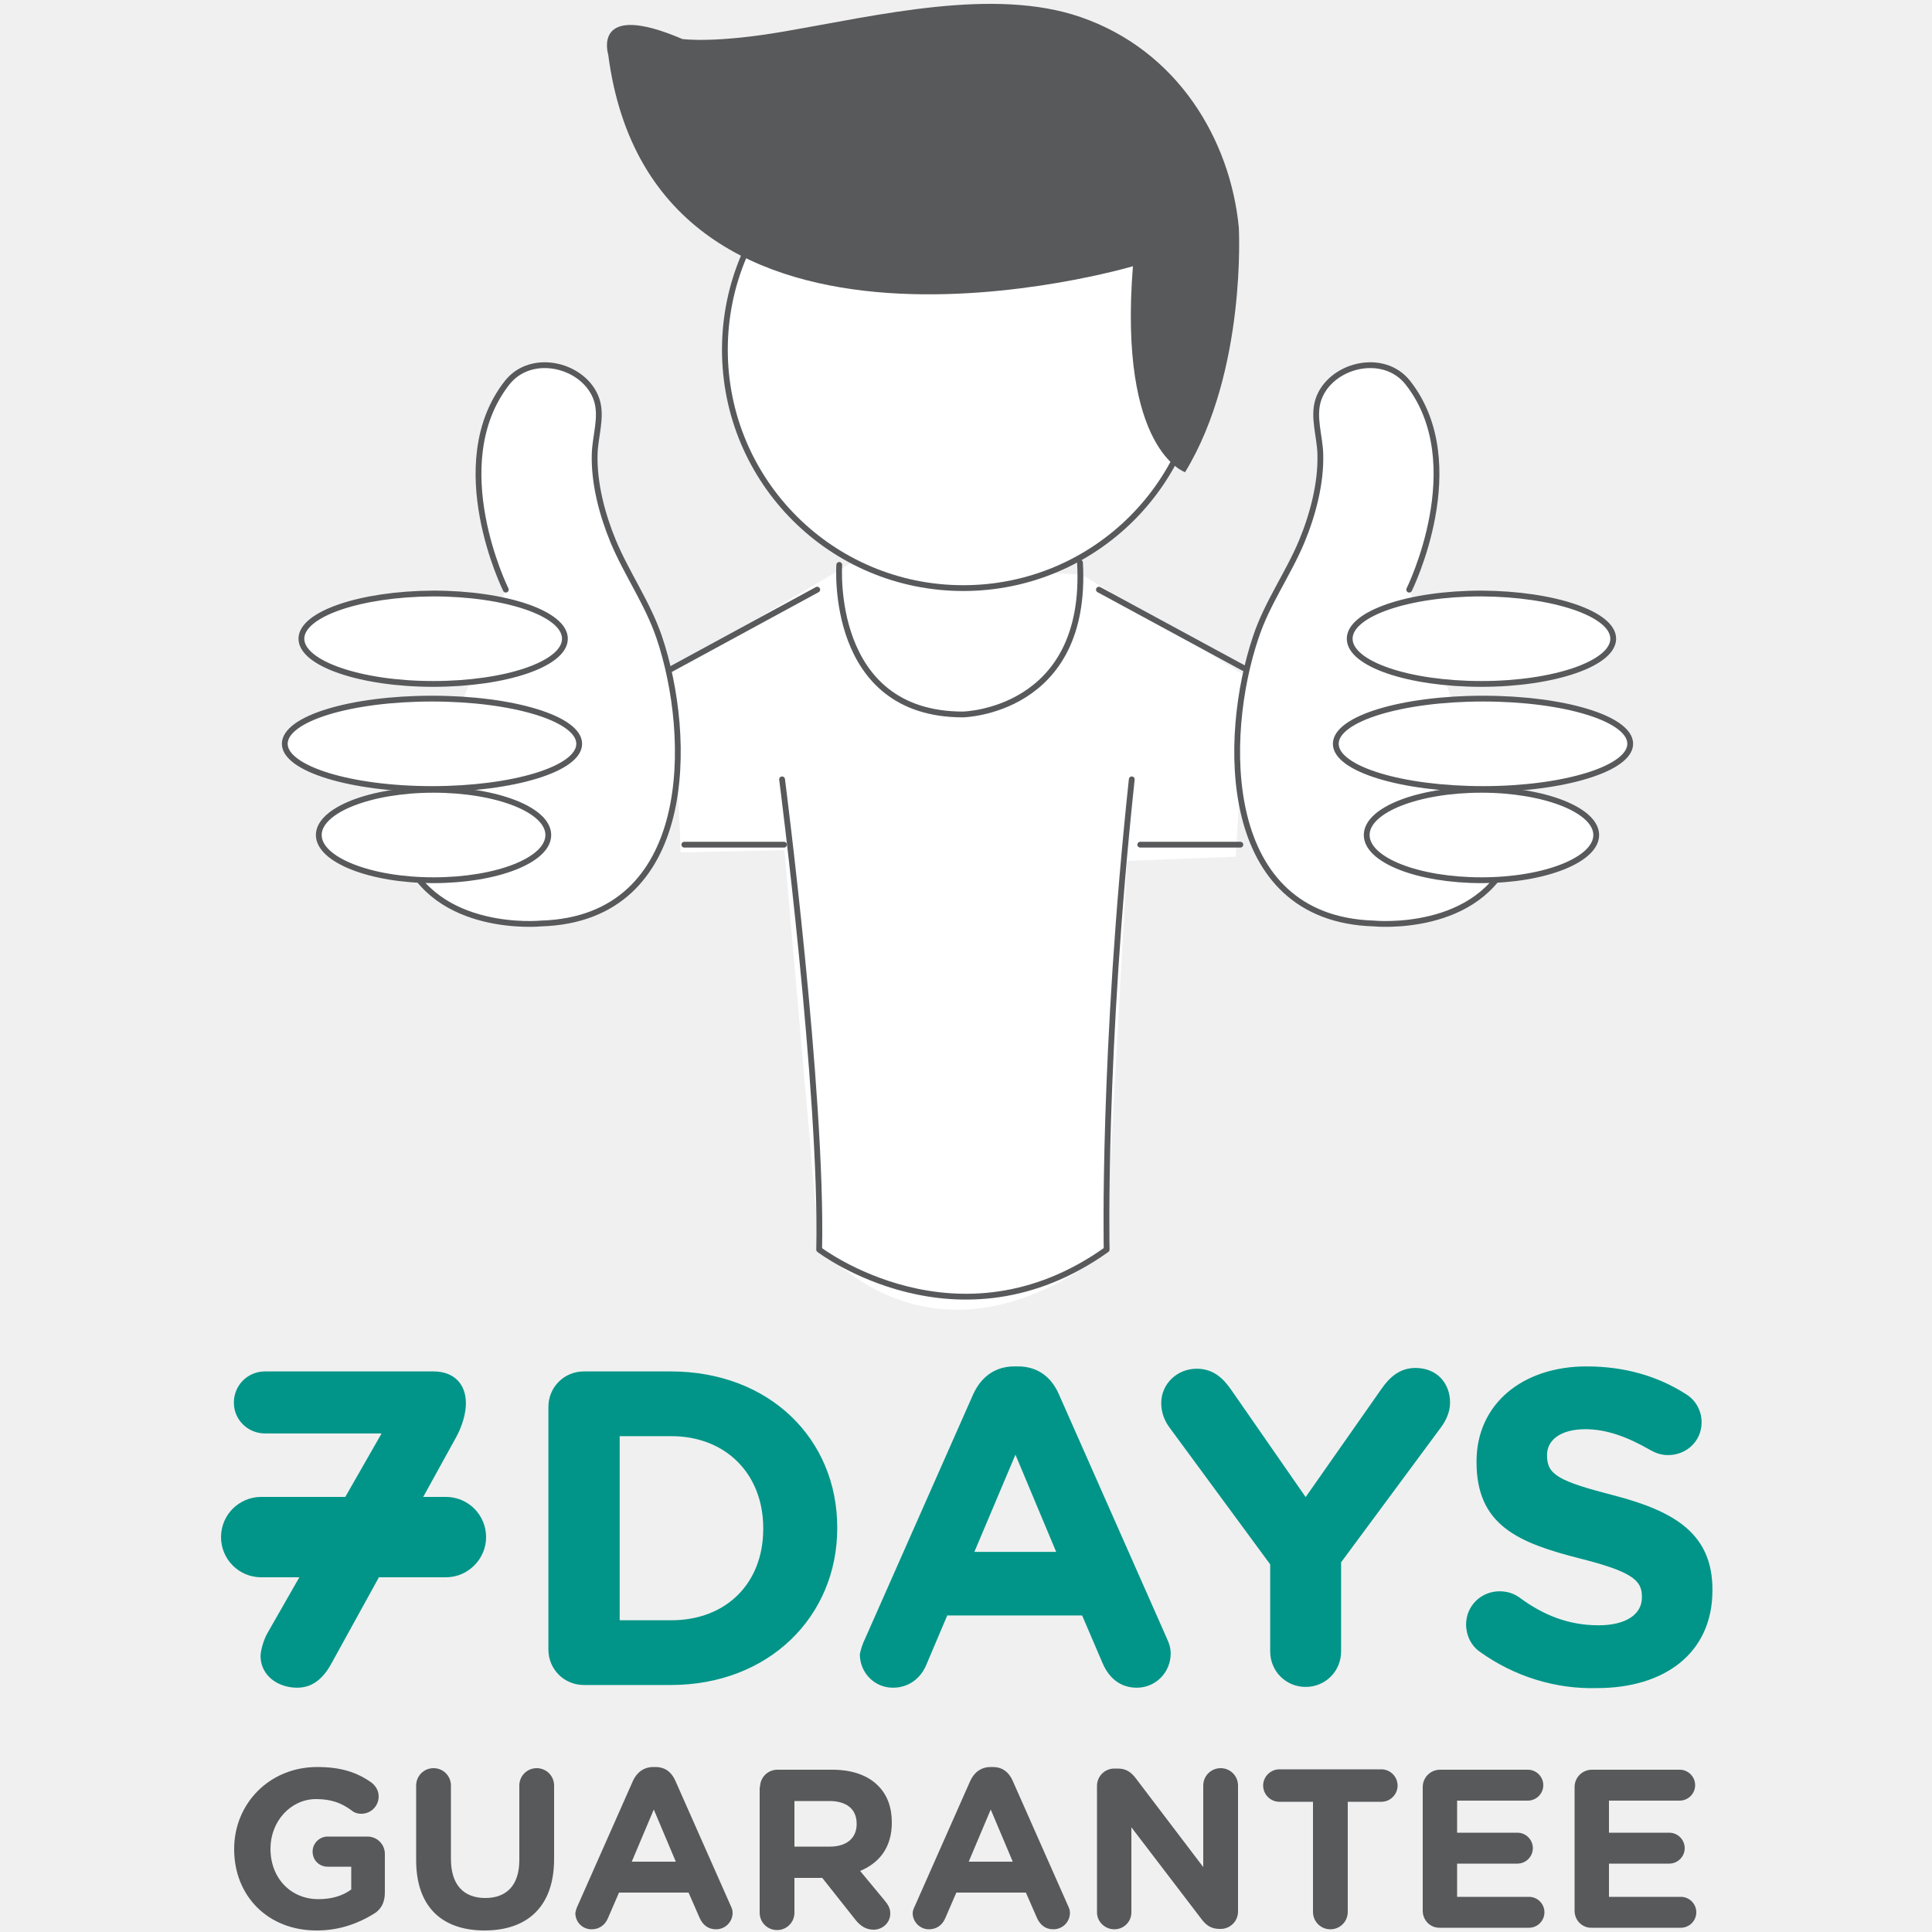
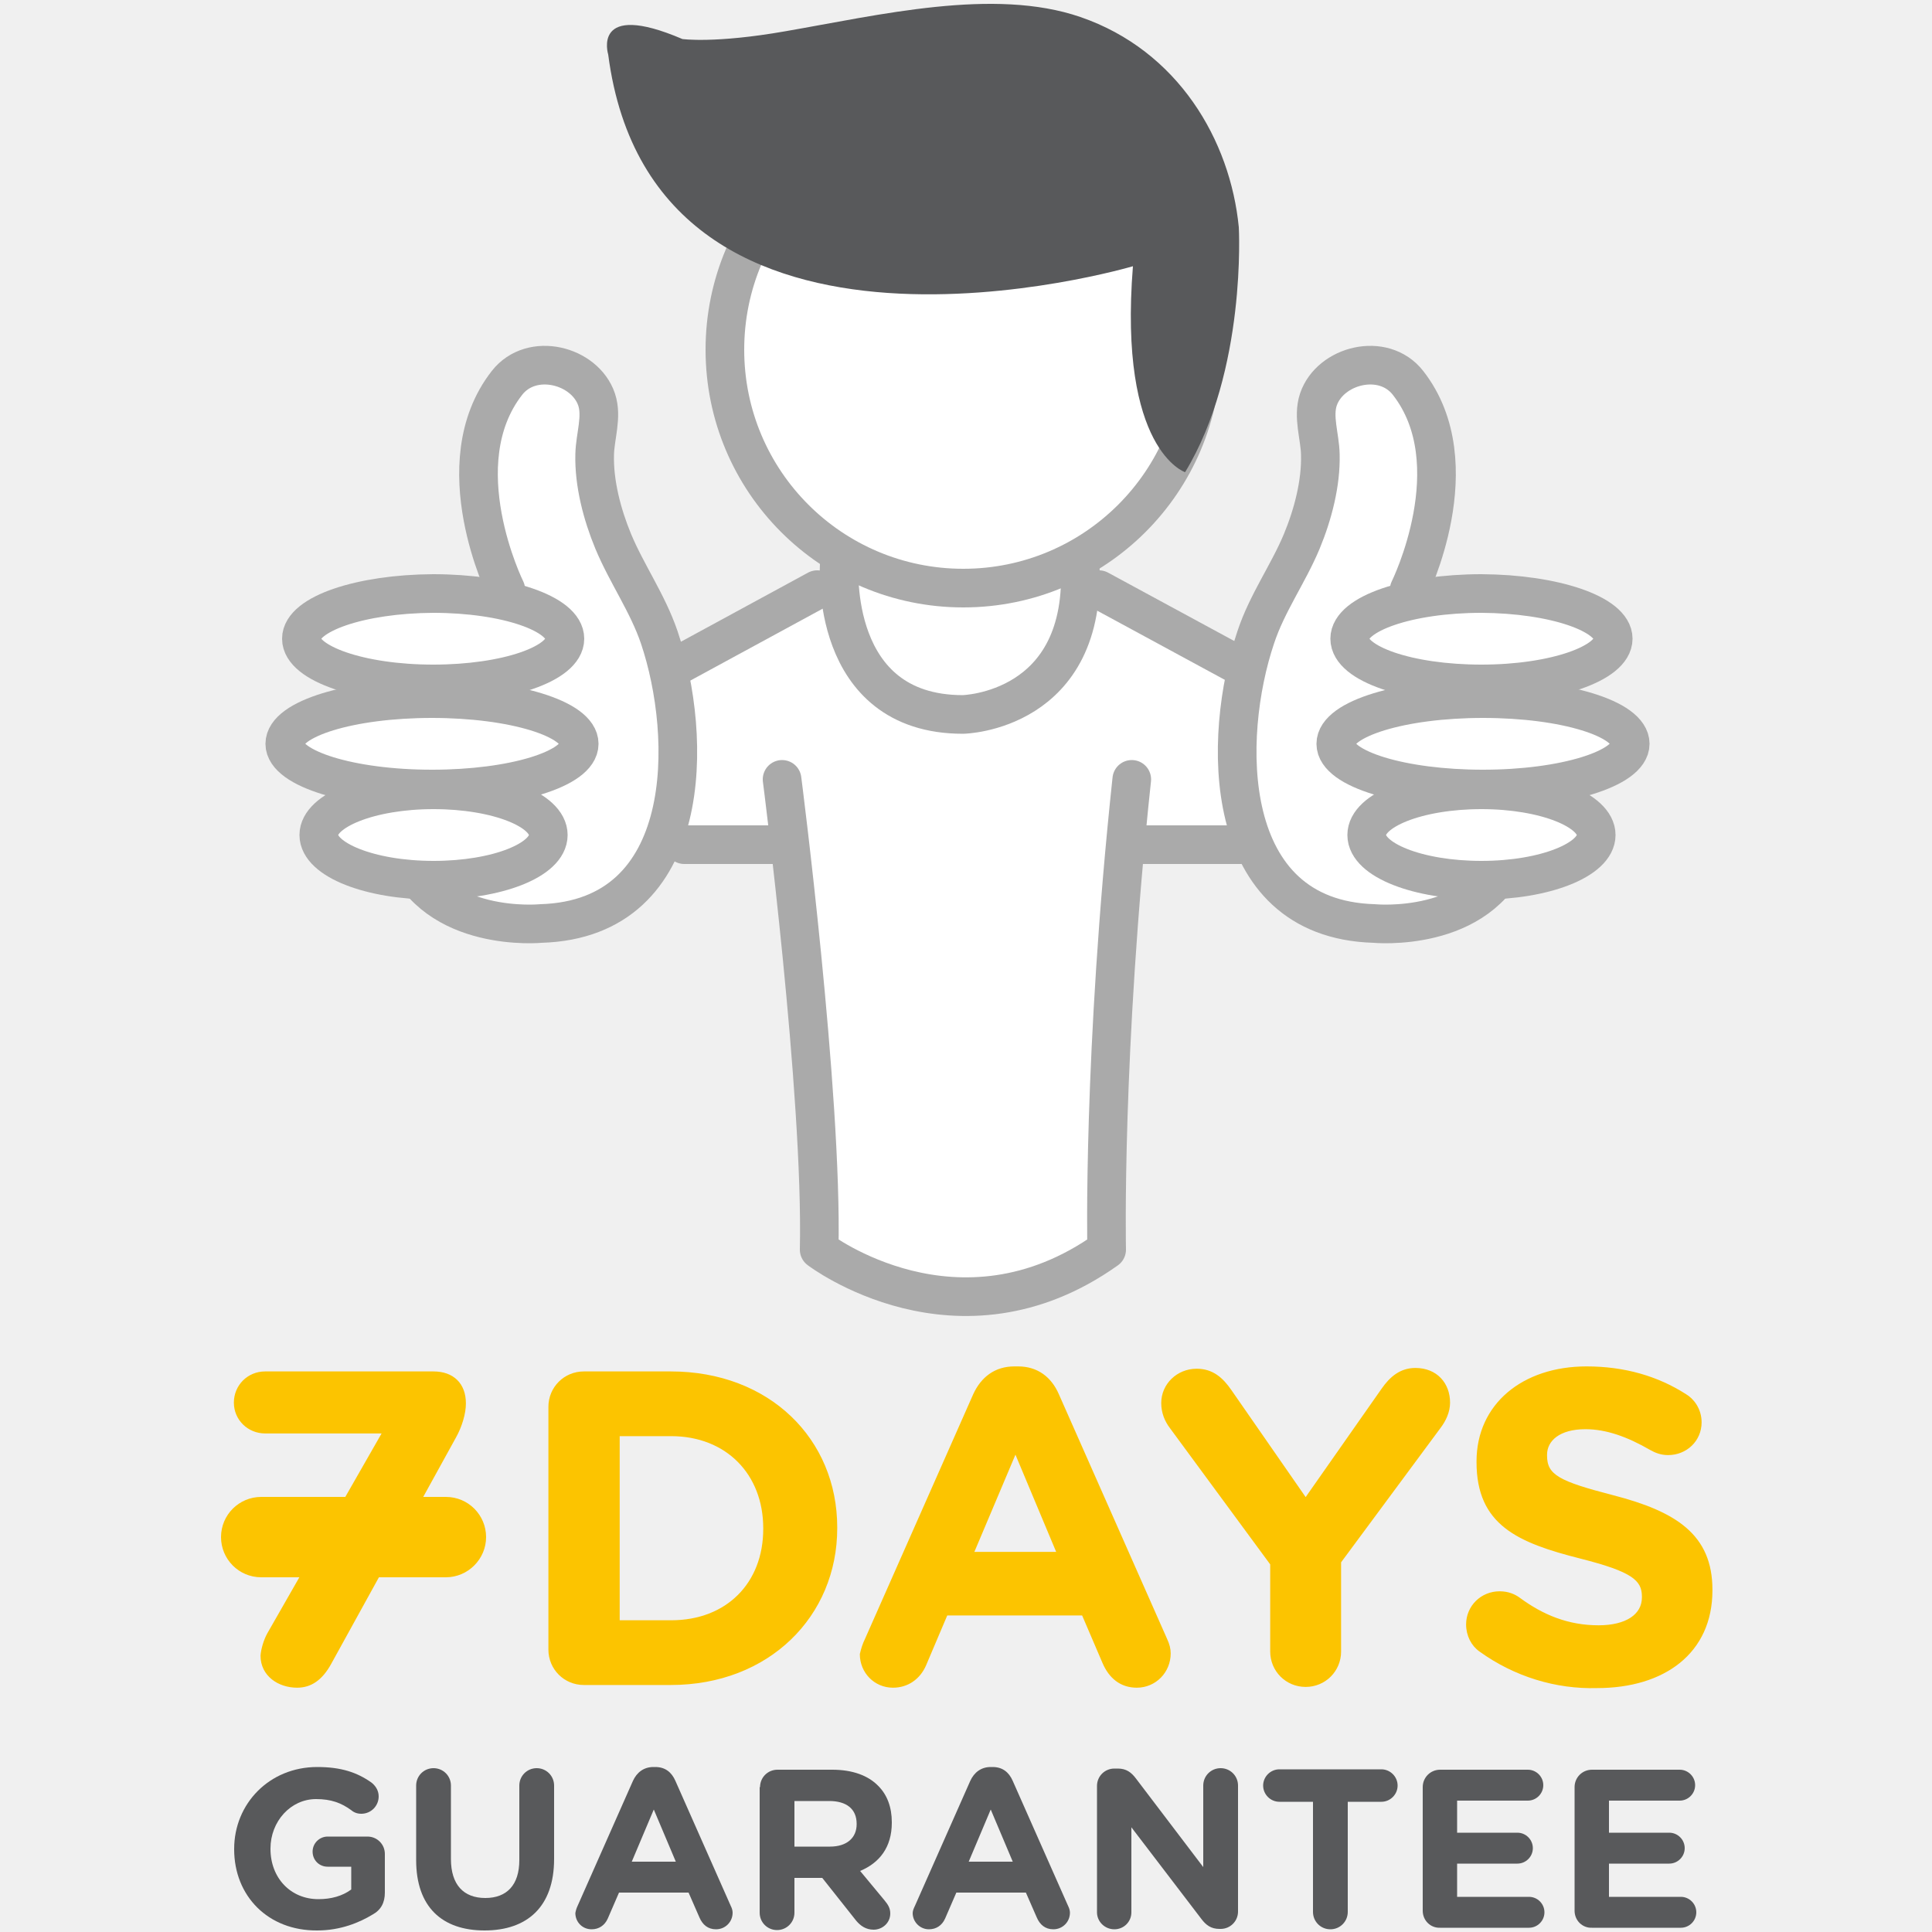
<svg xmlns="http://www.w3.org/2000/svg" version="1.1" id="Layer_1" x="0px" y="0px" viewBox="0 0 500 500" enable-background="new 0 0 500 500" xml:space="preserve">
  <g>
    <path fill="#58595B" d="M60.6,478.6v-0.1c0-11.7,9.1-21.2,21.5-21.2c6.2,0,10.3,1.4,14,4c0.9,0.7,1.9,1.9,1.9,3.6   c0,2.5-2,4.5-4.5,4.5c-1.3,0-2.1-0.5-2.7-1c-2.5-1.8-5.1-2.8-9-2.8c-6.6,0-11.8,5.8-11.8,12.8v0.1c0,7.5,5.2,13,12.4,13   c3.3,0,6.2-0.8,8.5-2.5v-5.9h-6.1c-2.2,0-3.9-1.7-3.9-3.9c0-2.2,1.8-3.9,3.9-3.9h10.3c2.5,0,4.5,2,4.5,4.5v10c0,2.6-1,4.5-3.2,5.7   c-3.3,2-8.2,4.1-14.3,4.1C69.4,499.7,60.6,490.7,60.6,478.6z" />
    <path fill="#58595B" d="M107.7,481.4v-19.3c0-2.5,2-4.5,4.5-4.5c2.5,0,4.5,2,4.5,4.5v19c0,6.7,3.3,10.1,8.9,10.1   c5.5,0,8.8-3.3,8.8-9.8v-19.3c0-2.5,2-4.5,4.5-4.5c2.5,0,4.5,2,4.5,4.5v19c0,12.4-7,18.5-18,18.5   C114.4,499.6,107.7,493.5,107.7,481.4z" />
    <path fill="#58595B" d="M149.5,493.2l14.3-32.3c1-2.2,2.8-3.6,5.3-3.6h0.5c2.5,0,4.2,1.3,5.2,3.6l14.3,32.3   c0.3,0.6,0.5,1.2,0.5,1.8c0,2.4-1.9,4.3-4.3,4.3c-2.1,0-3.5-1.2-4.3-3.1l-2.8-6.4h-18l-2.9,6.7c-0.8,1.8-2.3,2.8-4.2,2.8   c-2.4,0-4.2-1.9-4.2-4.2C149,494.5,149.2,493.8,149.5,493.2z M174.9,481.8l-5.7-13.5l-5.7,13.5H174.9z" />
    <path fill="#58595B" d="M196.7,462.5c0-2.5,2-4.5,4.5-4.5h14.2c5.2,0,9.3,1.5,11.9,4.2c2.3,2.3,3.5,5.5,3.5,9.4v0.1   c0,6.4-3.2,10.4-8.2,12.5l6.3,7.6c0.9,1.1,1.5,2,1.5,3.4c0,2.5-2.1,4.2-4.3,4.2c-2,0-3.4-1-4.5-2.3l-8.8-11.1h-7.2v9   c0,2.5-2,4.5-4.5,4.5c-2.5,0-4.5-2-4.5-4.5V462.5z M214.8,477.9c4.4,0,6.9-2.3,6.9-5.8V472c0-3.9-2.7-5.9-7.1-5.9h-9v11.8H214.8z" />
    <path fill="#58595B" d="M236.8,493.2l14.3-32.3c1-2.2,2.8-3.6,5.3-3.6h0.5c2.5,0,4.2,1.3,5.2,3.6l14.3,32.3   c0.3,0.6,0.5,1.2,0.5,1.8c0,2.4-1.9,4.3-4.3,4.3c-2.1,0-3.5-1.2-4.3-3.1l-2.8-6.4h-18l-2.9,6.7c-0.8,1.8-2.3,2.8-4.2,2.8   c-2.3,0-4.2-1.9-4.2-4.2C236.2,494.5,236.5,493.8,236.8,493.2z M262.1,481.8l-5.7-13.5l-5.7,13.5H262.1z" />
    <path fill="#58595B" d="M283.9,462.2c0-2.5,2-4.5,4.5-4.5h0.9c2.2,0,3.5,1,4.7,2.6l17.4,22.9v-21.1c0-2.5,2-4.5,4.5-4.5   c2.5,0,4.5,2,4.5,4.5v32.6c0,2.5-2,4.5-4.5,4.5h-0.3c-2.2,0-3.5-1-4.7-2.6l-18.1-23.7v22c0,2.5-2,4.4-4.4,4.4c-2.5,0-4.5-2-4.5-4.4   V462.2z" />
    <path fill="#58595B" d="M339.8,466.3h-8.7c-2.3,0-4.2-1.9-4.2-4.2c0-2.3,1.9-4.2,4.2-4.2h26.4c2.3,0,4.2,1.9,4.2,4.2   c0,2.3-1.9,4.2-4.2,4.2h-8.7v28.5c0,2.5-2,4.5-4.5,4.5c-2.5,0-4.5-2-4.5-4.5V466.3z" />
    <path fill="#58595B" d="M368.2,494.5v-32c0-2.5,2-4.5,4.5-4.5h22.7c2.2,0,4,1.8,4,4c0,2.2-1.8,4-4,4h-18.3v8.3h15.6   c2.2,0,4,1.8,4,4c0,2.2-1.8,4-4,4h-15.6v8.6h18.6c2.2,0,4,1.8,4,4c0,2.2-1.8,4-4,4h-23C370.2,499,368.2,497,368.2,494.5z" />
    <path fill="#58595B" d="M407.5,494.5v-32c0-2.5,2-4.5,4.5-4.5h22.7c2.2,0,4,1.8,4,4c0,2.2-1.8,4-4,4h-18.3v8.3h15.6   c2.2,0,4,1.8,4,4c0,2.2-1.8,4-4,4h-15.6v8.6H435c2.2,0,4,1.8,4,4c0,2.2-1.8,4-4,4h-23C409.5,499,407.5,497,407.5,494.5z" />
  </g>
  <g>
    <path fill="#FFFFFF" d="M170.6,175.1l49.4-29.2l60,2.8l42.6,26.4l-2.8,46.6l-28.1,1.1l-5.6,101c0,0-38.7,34.8-74.1-1.1l-9-102.7   l-26.9,0.6C176.2,220.5,175.1,180.1,170.6,175.1z" />
-     <path fill="#FFFFFF" stroke="#58595B" stroke-width="1.5" stroke-linecap="round" stroke-linejoin="round" stroke-miterlimit="10" d="   M311,90.5c0,34.1-27.6,61.7-61.7,61.7c-34.1,0-61.7-27.6-61.7-61.7s27.6-61.7,61.7-61.7C283.4,28.7,311,56.4,311,90.5z" />
+     <path fill="#FFFFFF" stroke="#aaa" stroke-width="10" stroke-linecap="round" stroke-linejoin="round" stroke-miterlimit="10" d="   M311,90.5c0,34.1-27.6,61.7-61.7,61.7c-34.1,0-61.7-27.6-61.7-61.7s27.6-61.7,61.7-61.7C283.4,28.7,311,56.4,311,90.5z" />
    <path fill="#58595B" d="M293.2,68.9c0,0-123.9,36.7-135.8-54.8c0,0-4.4-14.1,19.2-4c0,0,8.3,1.2,26.6-2c24.3-4.2,54-11.4,76.4-3.7   c25.3,8.7,38.8,31.9,41,54.4c0,0,2.1,37.1-13.9,63.4C306.7,122.2,289.4,116.5,293.2,68.9z" />
-     <path fill="none" stroke="#58595B" stroke-width="1.5" stroke-linecap="round" stroke-linejoin="round" stroke-miterlimit="10" d="   M217.2,146.2c0,0-2.8,38.7,32,38.7c0,0,32.5-0.6,30.3-39.3" />
-     <path fill="none" stroke="#58595B" stroke-width="1.5" stroke-linecap="round" stroke-linejoin="round" stroke-miterlimit="10" d="   M202.4,201.7c0,0,10.5,81.3,9.6,121.7c0,0,35.9,27.4,74.4,0c0,0-1.1-50.5,6.5-121.7" />
-     <line fill="none" stroke="#58595B" stroke-width="1.5" stroke-linecap="round" stroke-linejoin="round" stroke-miterlimit="10" x1="295.1" y1="218.6" x2="321" y2="218.6" />
-     <line fill="none" stroke="#58595B" stroke-width="1.5" stroke-linecap="round" stroke-linejoin="round" stroke-miterlimit="10" x1="177.1" y1="218.6" x2="202.9" y2="218.6" />
-     <line fill="none" stroke="#58595B" stroke-width="1.5" stroke-linecap="round" stroke-linejoin="round" stroke-miterlimit="10" x1="211.5" y1="152.6" x2="173.4" y2="173.3" />
-     <line fill="none" stroke="#58595B" stroke-width="1.5" stroke-linecap="round" stroke-linejoin="round" stroke-miterlimit="10" x1="284.4" y1="152.6" x2="322.6" y2="173.3" />
-     <path fill="#FFFFFF" stroke="#58595B" stroke-width="1.5" stroke-linecap="round" stroke-linejoin="round" stroke-miterlimit="10" d="   M364.7,152.6c0,0,16.1-32.5-0.3-53.5c-6.4-8.2-20.2-4.6-23.2,4.3c-1.5,4.5,0.4,9.5,0.5,14.2c0.2,7.4-1.9,15.5-4.8,22.5   c-3.5,8.4-9,16-11.9,24.8c-8.7,25.7-9.4,72.9,30.6,74.1c0,0,27.4,2.7,35.6-18.3" />
-     <path fill="#FFFFFF" stroke="#58595B" stroke-width="1.5" stroke-linecap="round" stroke-linejoin="round" stroke-miterlimit="10" d="   M413.1,216.1c0,6.4-13.3,11.7-29.7,11.7c-16.4,0-29.7-5.2-29.7-11.7s13.3-11.7,29.7-11.7C399.8,204.4,413.1,209.7,413.1,216.1z" />
-     <path fill="#FFFFFF" stroke="#58595B" stroke-width="1.5" stroke-linecap="round" stroke-linejoin="round" stroke-miterlimit="10" d="   M421.9,192.5c0,6.4-17.1,11.7-38.1,11.7c-21,0-38.1-5.2-38.1-11.7c0-6.5,17.1-11.7,38.1-11.7C404.9,180.8,421.9,186,421.9,192.5z" />
-     <path fill="#FFFFFF" stroke="#58595B" stroke-width="1.5" stroke-linecap="round" stroke-linejoin="round" stroke-miterlimit="10" d="   M417.5,165.3c0,6.4-15.3,11.7-34.1,11.7c-18.9,0-34.1-5.2-34.1-11.7c0-6.5,15.3-11.7,34.1-11.7   C402.2,153.7,417.5,158.9,417.5,165.3z" />
-     <path fill="#FFFFFF" stroke="#58595B" stroke-width="1.5" stroke-linecap="round" stroke-linejoin="round" stroke-miterlimit="10" d="   M130.9,152.6c0,0-16.1-32.5,0.3-53.5c6.4-8.2,20.2-4.6,23.2,4.3c1.5,4.5-0.4,9.5-0.5,14.2c-0.2,7.4,1.9,15.5,4.8,22.5   c3.5,8.4,8.9,16,11.9,24.8c8.7,25.7,9.4,72.9-30.6,74.1c0,0-27.4,2.7-35.6-18.3" />
-     <path fill="#FFFFFF" stroke="#58595B" stroke-width="1.5" stroke-linecap="round" stroke-linejoin="round" stroke-miterlimit="10" d="   M82.5,216.1c0,6.4,13.3,11.7,29.7,11.7c16.4,0,29.7-5.2,29.7-11.7s-13.3-11.7-29.7-11.7C95.8,204.4,82.5,209.7,82.5,216.1z" />
-     <path fill="#FFFFFF" stroke="#58595B" stroke-width="1.5" stroke-linecap="round" stroke-linejoin="round" stroke-miterlimit="10" d="   M73.7,192.5c0,6.4,17,11.7,38.1,11.7c21,0,38.1-5.2,38.1-11.7c0-6.5-17.1-11.7-38.1-11.7C90.7,180.8,73.7,186,73.7,192.5z" />
-     <path fill="#FFFFFF" stroke="#58595B" stroke-width="1.5" stroke-linecap="round" stroke-linejoin="round" stroke-miterlimit="10" d="   M78,165.3c0,6.4,15.3,11.7,34.1,11.7c18.9,0,34.1-5.2,34.1-11.7c0-6.5-15.3-11.7-34.1-11.7C93.3,153.7,78,158.9,78,165.3z" />
+     <path fill="none" stroke="#aaa" stroke-width="10" stroke-linecap="round" stroke-linejoin="round" stroke-miterlimit="10" d="   M217.2,146.2c0,0-2.8,38.7,32,38.7c0,0,32.5-0.6,30.3-39.3" />
+     <path fill="none" stroke="#aaa" stroke-width="10" stroke-linecap="round" stroke-linejoin="round" stroke-miterlimit="10" d="   M202.4,201.7c0,0,10.5,81.3,9.6,121.7c0,0,35.9,27.4,74.4,0c0,0-1.1-50.5,6.5-121.7" />
+     <line fill="none" stroke="#aaa" stroke-width="10" stroke-linecap="round" stroke-linejoin="round" stroke-miterlimit="10" x1="295.1" y1="218.6" x2="321" y2="218.6" />
+     <line fill="none" stroke="#aaa" stroke-width="10" stroke-linecap="round" stroke-linejoin="round" stroke-miterlimit="10" x1="177.1" y1="218.6" x2="202.9" y2="218.6" />
+     <line fill="none" stroke="#aaa" stroke-width="10" stroke-linecap="round" stroke-linejoin="round" stroke-miterlimit="10" x1="211.5" y1="152.6" x2="173.4" y2="173.3" />
+     <line fill="none" stroke="#aaa" stroke-width="10" stroke-linecap="round" stroke-linejoin="round" stroke-miterlimit="10" x1="284.4" y1="152.6" x2="322.6" y2="173.3" />
+     <path fill="#FFFFFF" stroke="#aaa" stroke-width="10" stroke-linecap="round" stroke-linejoin="round" stroke-miterlimit="10" d="   M364.7,152.6c0,0,16.1-32.5-0.3-53.5c-6.4-8.2-20.2-4.6-23.2,4.3c-1.5,4.5,0.4,9.5,0.5,14.2c0.2,7.4-1.9,15.5-4.8,22.5   c-3.5,8.4-9,16-11.9,24.8c-8.7,25.7-9.4,72.9,30.6,74.1c0,0,27.4,2.7,35.6-18.3" />
+     <path fill="#FFFFFF" stroke="#aaa" stroke-width="10" stroke-linecap="round" stroke-linejoin="round" stroke-miterlimit="10" d="   M413.1,216.1c0,6.4-13.3,11.7-29.7,11.7c-16.4,0-29.7-5.2-29.7-11.7s13.3-11.7,29.7-11.7C399.8,204.4,413.1,209.7,413.1,216.1z" />
+     <path fill="#FFFFFF" stroke="#aaa" stroke-width="10" stroke-linecap="round" stroke-linejoin="round" stroke-miterlimit="10" d="   M421.9,192.5c0,6.4-17.1,11.7-38.1,11.7c-21,0-38.1-5.2-38.1-11.7c0-6.5,17.1-11.7,38.1-11.7C404.9,180.8,421.9,186,421.9,192.5z" />
+     <path fill="#FFFFFF" stroke="#aaa" stroke-width="10" stroke-linecap="round" stroke-linejoin="round" stroke-miterlimit="10" d="   M417.5,165.3c0,6.4-15.3,11.7-34.1,11.7c-18.9,0-34.1-5.2-34.1-11.7c0-6.5,15.3-11.7,34.1-11.7   C402.2,153.7,417.5,158.9,417.5,165.3z" />
+     <path fill="#FFFFFF" stroke="#aaa" stroke-width="10" stroke-linecap="round" stroke-linejoin="round" stroke-miterlimit="10" d="   M130.9,152.6c0,0-16.1-32.5,0.3-53.5c6.4-8.2,20.2-4.6,23.2,4.3c1.5,4.5-0.4,9.5-0.5,14.2c-0.2,7.4,1.9,15.5,4.8,22.5   c3.5,8.4,8.9,16,11.9,24.8c8.7,25.7,9.4,72.9-30.6,74.1c0,0-27.4,2.7-35.6-18.3" />
+     <path fill="#FFFFFF" stroke="#aaa" stroke-width="10" stroke-linecap="round" stroke-linejoin="round" stroke-miterlimit="10" d="   M82.5,216.1c0,6.4,13.3,11.7,29.7,11.7c16.4,0,29.7-5.2,29.7-11.7s-13.3-11.7-29.7-11.7C95.8,204.4,82.5,209.7,82.5,216.1z" />
+     <path fill="#FFFFFF" stroke="#aaa" stroke-width="10" stroke-linecap="round" stroke-linejoin="round" stroke-miterlimit="10" d="   M73.7,192.5c0,6.4,17,11.7,38.1,11.7c21,0,38.1-5.2,38.1-11.7c0-6.5-17.1-11.7-38.1-11.7C90.7,180.8,73.7,186,73.7,192.5z" />
+     <path fill="#FFFFFF" stroke="#aaa" stroke-width="10" stroke-linecap="round" stroke-linejoin="round" stroke-miterlimit="10" d="   M78,165.3c0,6.4,15.3,11.7,34.1,11.7c18.9,0,34.1-5.2,34.1-11.7c0-6.5-15.3-11.7-34.1-11.7C93.3,153.7,78,158.9,78,165.3z" />
  </g>
-   <path fill="#009588" stroke="#009588" stroke-width="0.75" stroke-linecap="round" stroke-linejoin="round" stroke-miterlimit="10" d="  M69.5,422.9l29.9-52.3H68.6c-4.2,0-7.7-3.3-7.7-7.6c0-4.3,3.4-7.7,7.7-7.7h43.6c4.9,0,8,2.9,8,7.9c0,2.6-1,5.9-2.5,8.6l-32.3,58.6  c-2.3,4.2-5.1,6-8.5,6c-4.7,0-9.1-2.9-9.1-7.9C67.9,426.9,68.6,424.5,69.5,422.9z" />
-   <path fill="#009588" stroke="#009588" stroke-width="0.75" stroke-linecap="round" stroke-linejoin="round" stroke-miterlimit="10" d="  M142.3,364.1c0-4.9,3.9-8.8,8.8-8.8h22.5c25.3,0,42.7,17.3,42.7,40v0.2c0,22.6-17.5,40.2-42.7,40.2h-22.5c-4.9,0-8.8-3.9-8.8-8.8  V364.1z M173.7,419.7c14.5,0,24.2-9.8,24.2-24v-0.2c0-14.2-9.8-24.2-24.2-24.2H160v48.4H173.7z" />
-   <path fill="#009588" stroke="#009588" stroke-width="0.75" stroke-linecap="round" stroke-linejoin="round" stroke-miterlimit="10" d="  M224.2,424.3l28-63.3c2-4.4,5.5-7,10.3-7h1c4.8,0,8.3,2.6,10.2,7l28,63.3c0.6,1.3,0.9,2.4,0.9,3.6c0,4.7-3.7,8.5-8.4,8.5  c-4.1,0-6.9-2.4-8.5-6.1l-5.4-12.6h-35.4l-5.6,13.2c-1.5,3.4-4.5,5.5-8.2,5.5c-4.6,0-8.2-3.7-8.2-8.3  C223.2,426.8,223.6,425.5,224.2,424.3z M273.9,402l-11.1-26.5L251.6,402H273.9z" />
-   <path fill="#009588" stroke="#009588" stroke-width="0.75" stroke-linecap="round" stroke-linejoin="round" stroke-miterlimit="10" d="  M329,404.6l-25.9-35.2c-1.3-1.7-2.2-3.8-2.2-6.3c0-4.7,3.9-8.5,8.8-8.5c4,0,6.5,2.2,8.7,5.4l19.5,28.1l19.9-28.4  c2.2-3.2,4.8-5.3,8.5-5.3c5.4,0,8.6,3.8,8.6,8.6c0,2.4-1.1,4.6-2.3,6.2l-25.9,35v23.2c0,4.9-3.9,8.8-8.8,8.8c-4.9,0-8.8-3.9-8.8-8.8  V404.6z" />
-   <path fill="#009588" stroke="#009588" stroke-width="0.75" stroke-linecap="round" stroke-linejoin="round" stroke-miterlimit="10" d="  M383.1,427.1c-2-1.4-3.3-3.9-3.3-6.7c0-4.6,3.7-8.2,8.3-8.2c2.3,0,3.9,0.8,5,1.6c6.1,4.5,12.7,7.2,20.6,7.2c7.2,0,11.6-2.9,11.6-7.6  v-0.2c0-4.5-2.8-6.8-16.2-10.2c-16.2-4.1-26.6-8.6-26.6-24.6v-0.2c0-14.6,11.7-24.2,28.1-24.2c9.8,0,18.3,2.5,25.5,7.1  c1.9,1.1,3.9,3.6,3.9,7c0,4.6-3.7,8.1-8.3,8.1c-1.7,0-3.1-0.5-4.5-1.3c-5.9-3.4-11.4-5.4-16.9-5.4c-6.8,0-10.3,3.1-10.3,7v0.2  c0,5.3,3.4,7,17.3,10.6c16.3,4.2,25.5,10.1,25.5,24.1v0.2c0,16-12.2,24.9-29.5,24.9C402.8,436.8,392.1,433.6,383.1,427.1z" />
-   <path fill="#009588" d="M115.4,408.2H67.6c-5.8,0-10.4-4.7-10.4-10.4c0-5.8,4.7-10.4,10.4-10.4h47.8c5.8,0,10.4,4.7,10.4,10.4  C125.8,403.5,121.1,408.2,115.4,408.2z" />
+   <path fill="#fcc400" stroke="#fcc400" stroke-width="0.75" stroke-linecap="round" stroke-linejoin="round" stroke-miterlimit="10" d="  M69.5,422.9l29.9-52.3H68.6c-4.2,0-7.7-3.3-7.7-7.6c0-4.3,3.4-7.7,7.7-7.7h43.6c4.9,0,8,2.9,8,7.9c0,2.6-1,5.9-2.5,8.6l-32.3,58.6  c-2.3,4.2-5.1,6-8.5,6c-4.7,0-9.1-2.9-9.1-7.9C67.9,426.9,68.6,424.5,69.5,422.9z" />
+   <path fill="#fcc400" stroke="#fcc400" stroke-width="0.75" stroke-linecap="round" stroke-linejoin="round" stroke-miterlimit="10" d="  M142.3,364.1c0-4.9,3.9-8.8,8.8-8.8h22.5c25.3,0,42.7,17.3,42.7,40v0.2c0,22.6-17.5,40.2-42.7,40.2h-22.5c-4.9,0-8.8-3.9-8.8-8.8  V364.1z M173.7,419.7c14.5,0,24.2-9.8,24.2-24v-0.2c0-14.2-9.8-24.2-24.2-24.2H160v48.4H173.7z" />
+   <path fill="#fcc400" stroke="#fcc400" stroke-width="0.75" stroke-linecap="round" stroke-linejoin="round" stroke-miterlimit="10" d="  M224.2,424.3l28-63.3c2-4.4,5.5-7,10.3-7h1c4.8,0,8.3,2.6,10.2,7l28,63.3c0.6,1.3,0.9,2.4,0.9,3.6c0,4.7-3.7,8.5-8.4,8.5  c-4.1,0-6.9-2.4-8.5-6.1l-5.4-12.6h-35.4l-5.6,13.2c-1.5,3.4-4.5,5.5-8.2,5.5c-4.6,0-8.2-3.7-8.2-8.3  C223.2,426.8,223.6,425.5,224.2,424.3z M273.9,402l-11.1-26.5L251.6,402H273.9z" />
+   <path fill="#fcc400" stroke="#fcc400" stroke-width="0.75" stroke-linecap="round" stroke-linejoin="round" stroke-miterlimit="10" d="  M329,404.6l-25.9-35.2c-1.3-1.7-2.2-3.8-2.2-6.3c0-4.7,3.9-8.5,8.8-8.5c4,0,6.5,2.2,8.7,5.4l19.5,28.1l19.9-28.4  c2.2-3.2,4.8-5.3,8.5-5.3c5.4,0,8.6,3.8,8.6,8.6c0,2.4-1.1,4.6-2.3,6.2l-25.9,35v23.2c0,4.9-3.9,8.8-8.8,8.8c-4.9,0-8.8-3.9-8.8-8.8  V404.6z" />
+   <path fill="#fcc400" stroke="#fcc400" stroke-width="0.75" stroke-linecap="round" stroke-linejoin="round" stroke-miterlimit="10" d="  M383.1,427.1c-2-1.4-3.3-3.9-3.3-6.7c0-4.6,3.7-8.2,8.3-8.2c2.3,0,3.9,0.8,5,1.6c6.1,4.5,12.7,7.2,20.6,7.2c7.2,0,11.6-2.9,11.6-7.6  v-0.2c0-4.5-2.8-6.8-16.2-10.2c-16.2-4.1-26.6-8.6-26.6-24.6v-0.2c0-14.6,11.7-24.2,28.1-24.2c9.8,0,18.3,2.5,25.5,7.1  c1.9,1.1,3.9,3.6,3.9,7c0,4.6-3.7,8.1-8.3,8.1c-1.7,0-3.1-0.5-4.5-1.3c-5.9-3.4-11.4-5.4-16.9-5.4c-6.8,0-10.3,3.1-10.3,7v0.2  c0,5.3,3.4,7,17.3,10.6c16.3,4.2,25.5,10.1,25.5,24.1v0.2c0,16-12.2,24.9-29.5,24.9C402.8,436.8,392.1,433.6,383.1,427.1z" />
+   <path fill="#fcc400" d="M115.4,408.2H67.6c-5.8,0-10.4-4.7-10.4-10.4c0-5.8,4.7-10.4,10.4-10.4h47.8c5.8,0,10.4,4.7,10.4,10.4  C125.8,403.5,121.1,408.2,115.4,408.2z" />
</svg>
